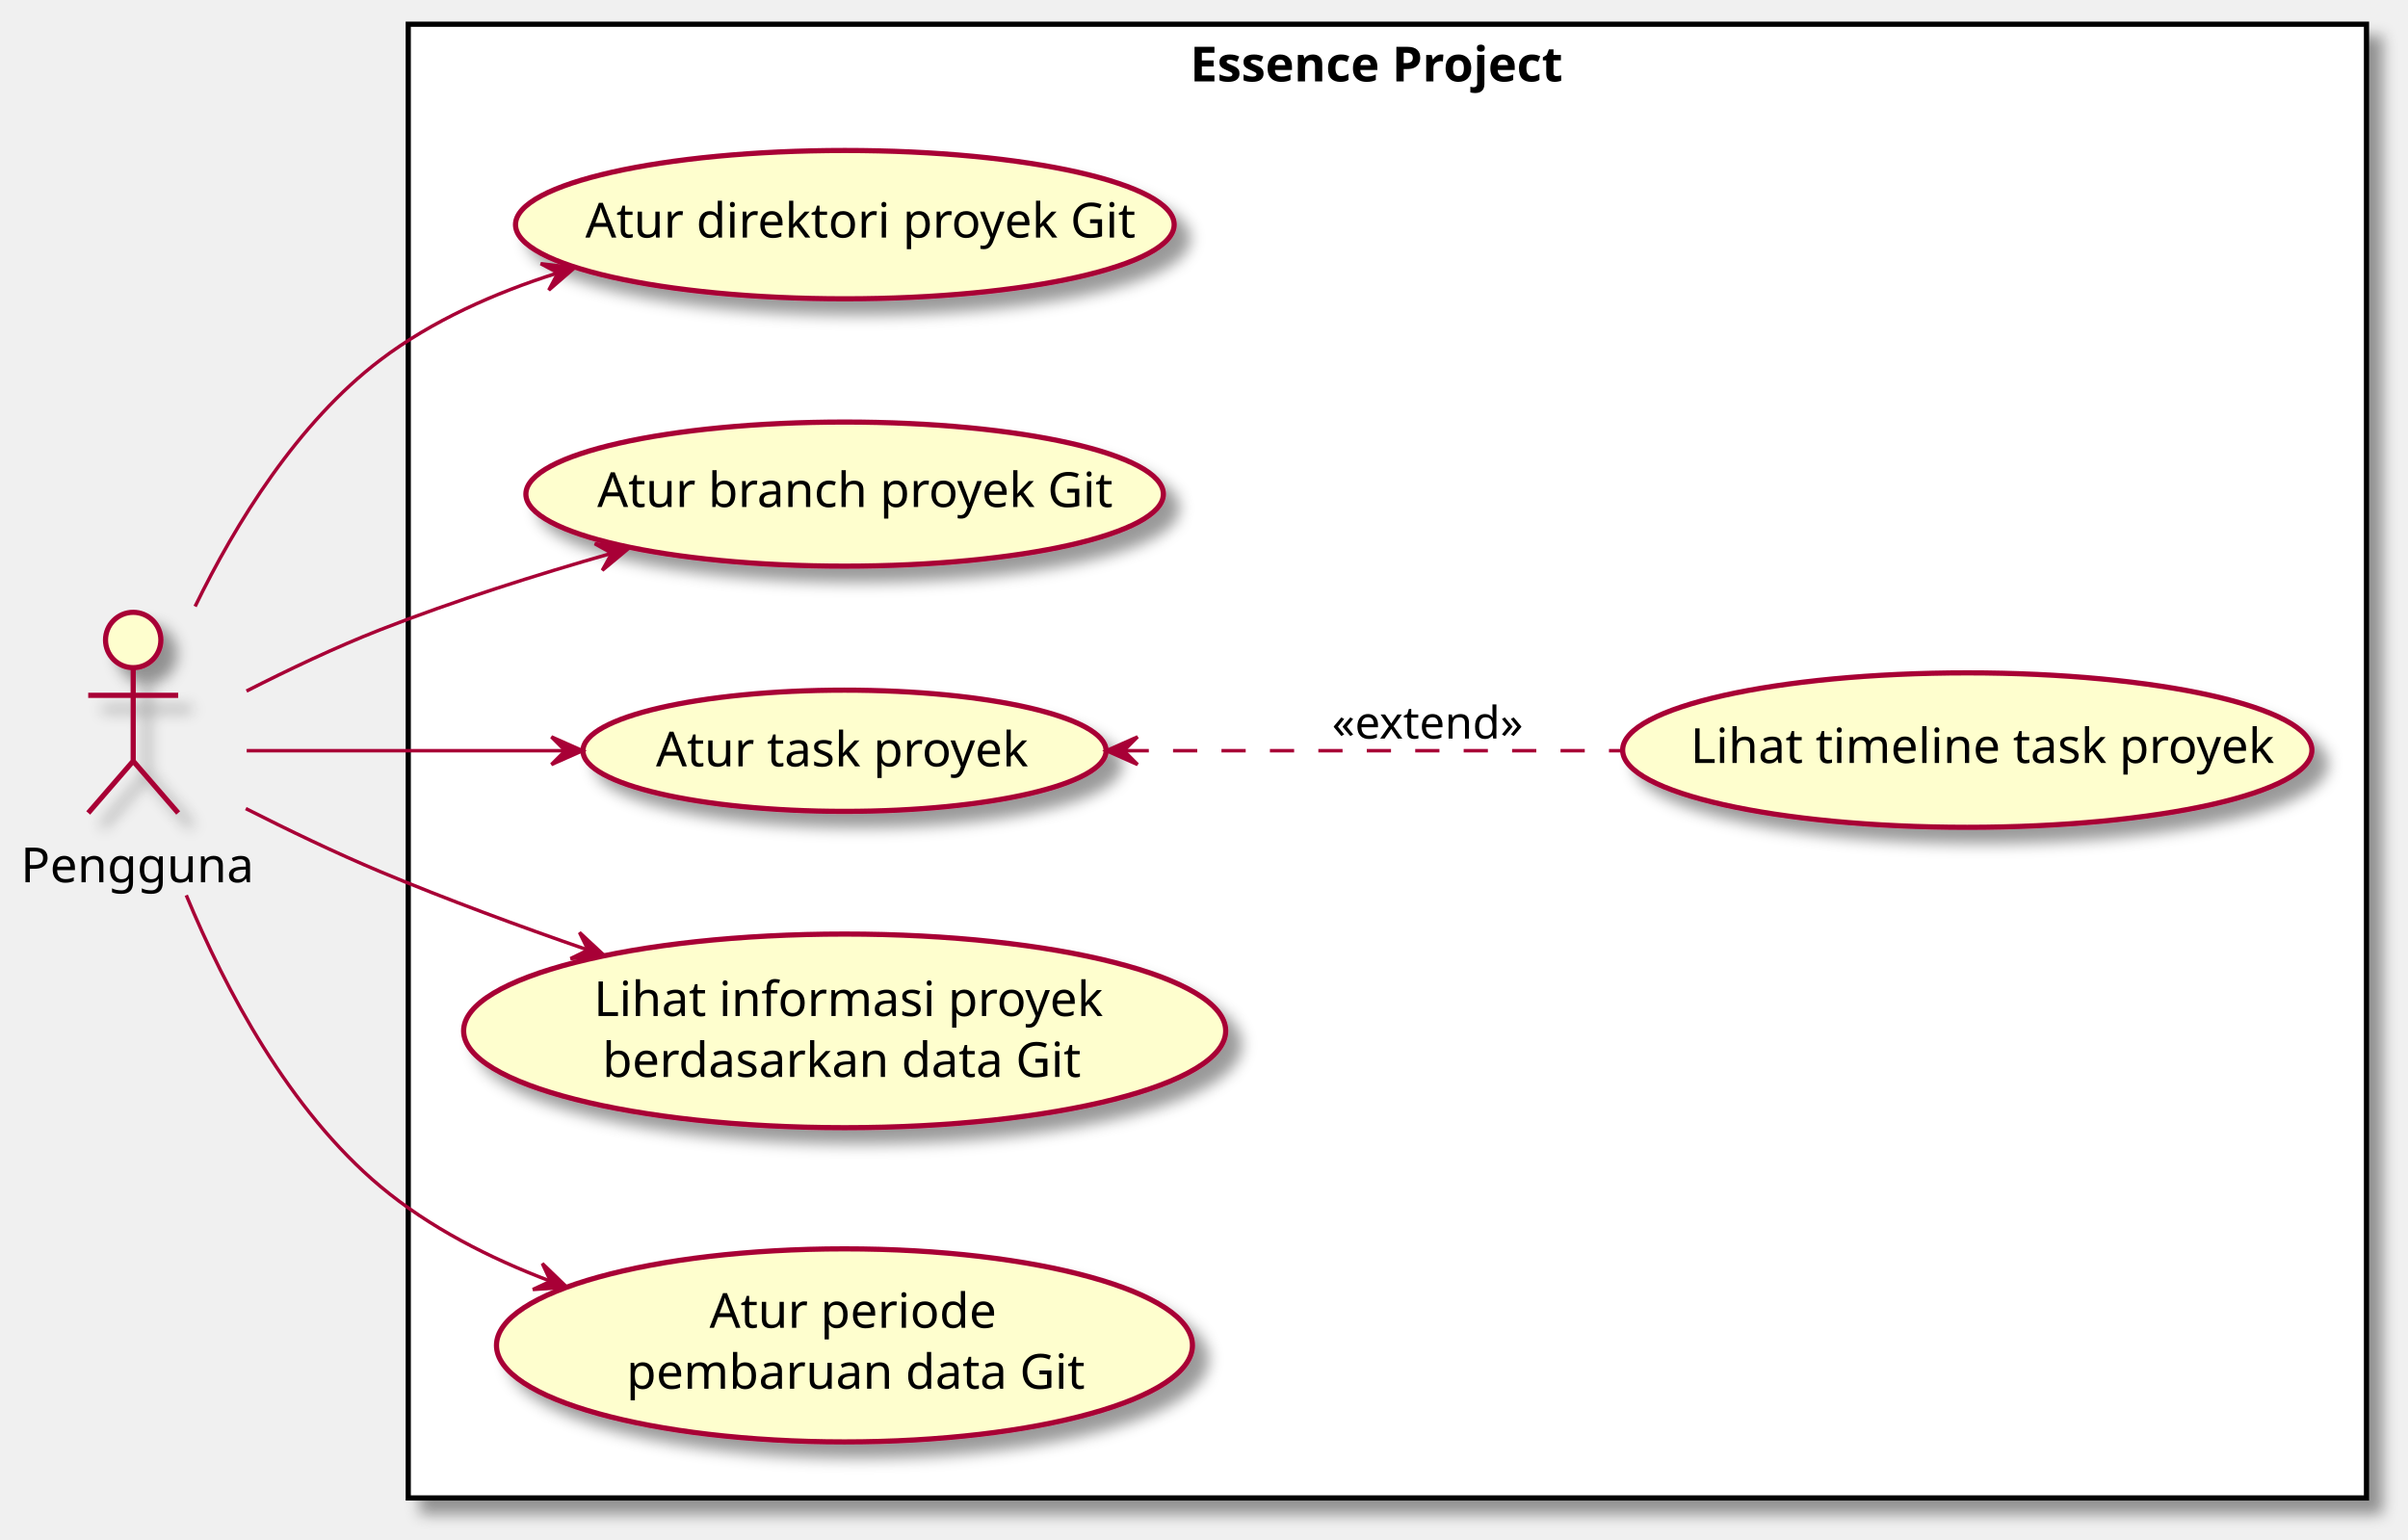
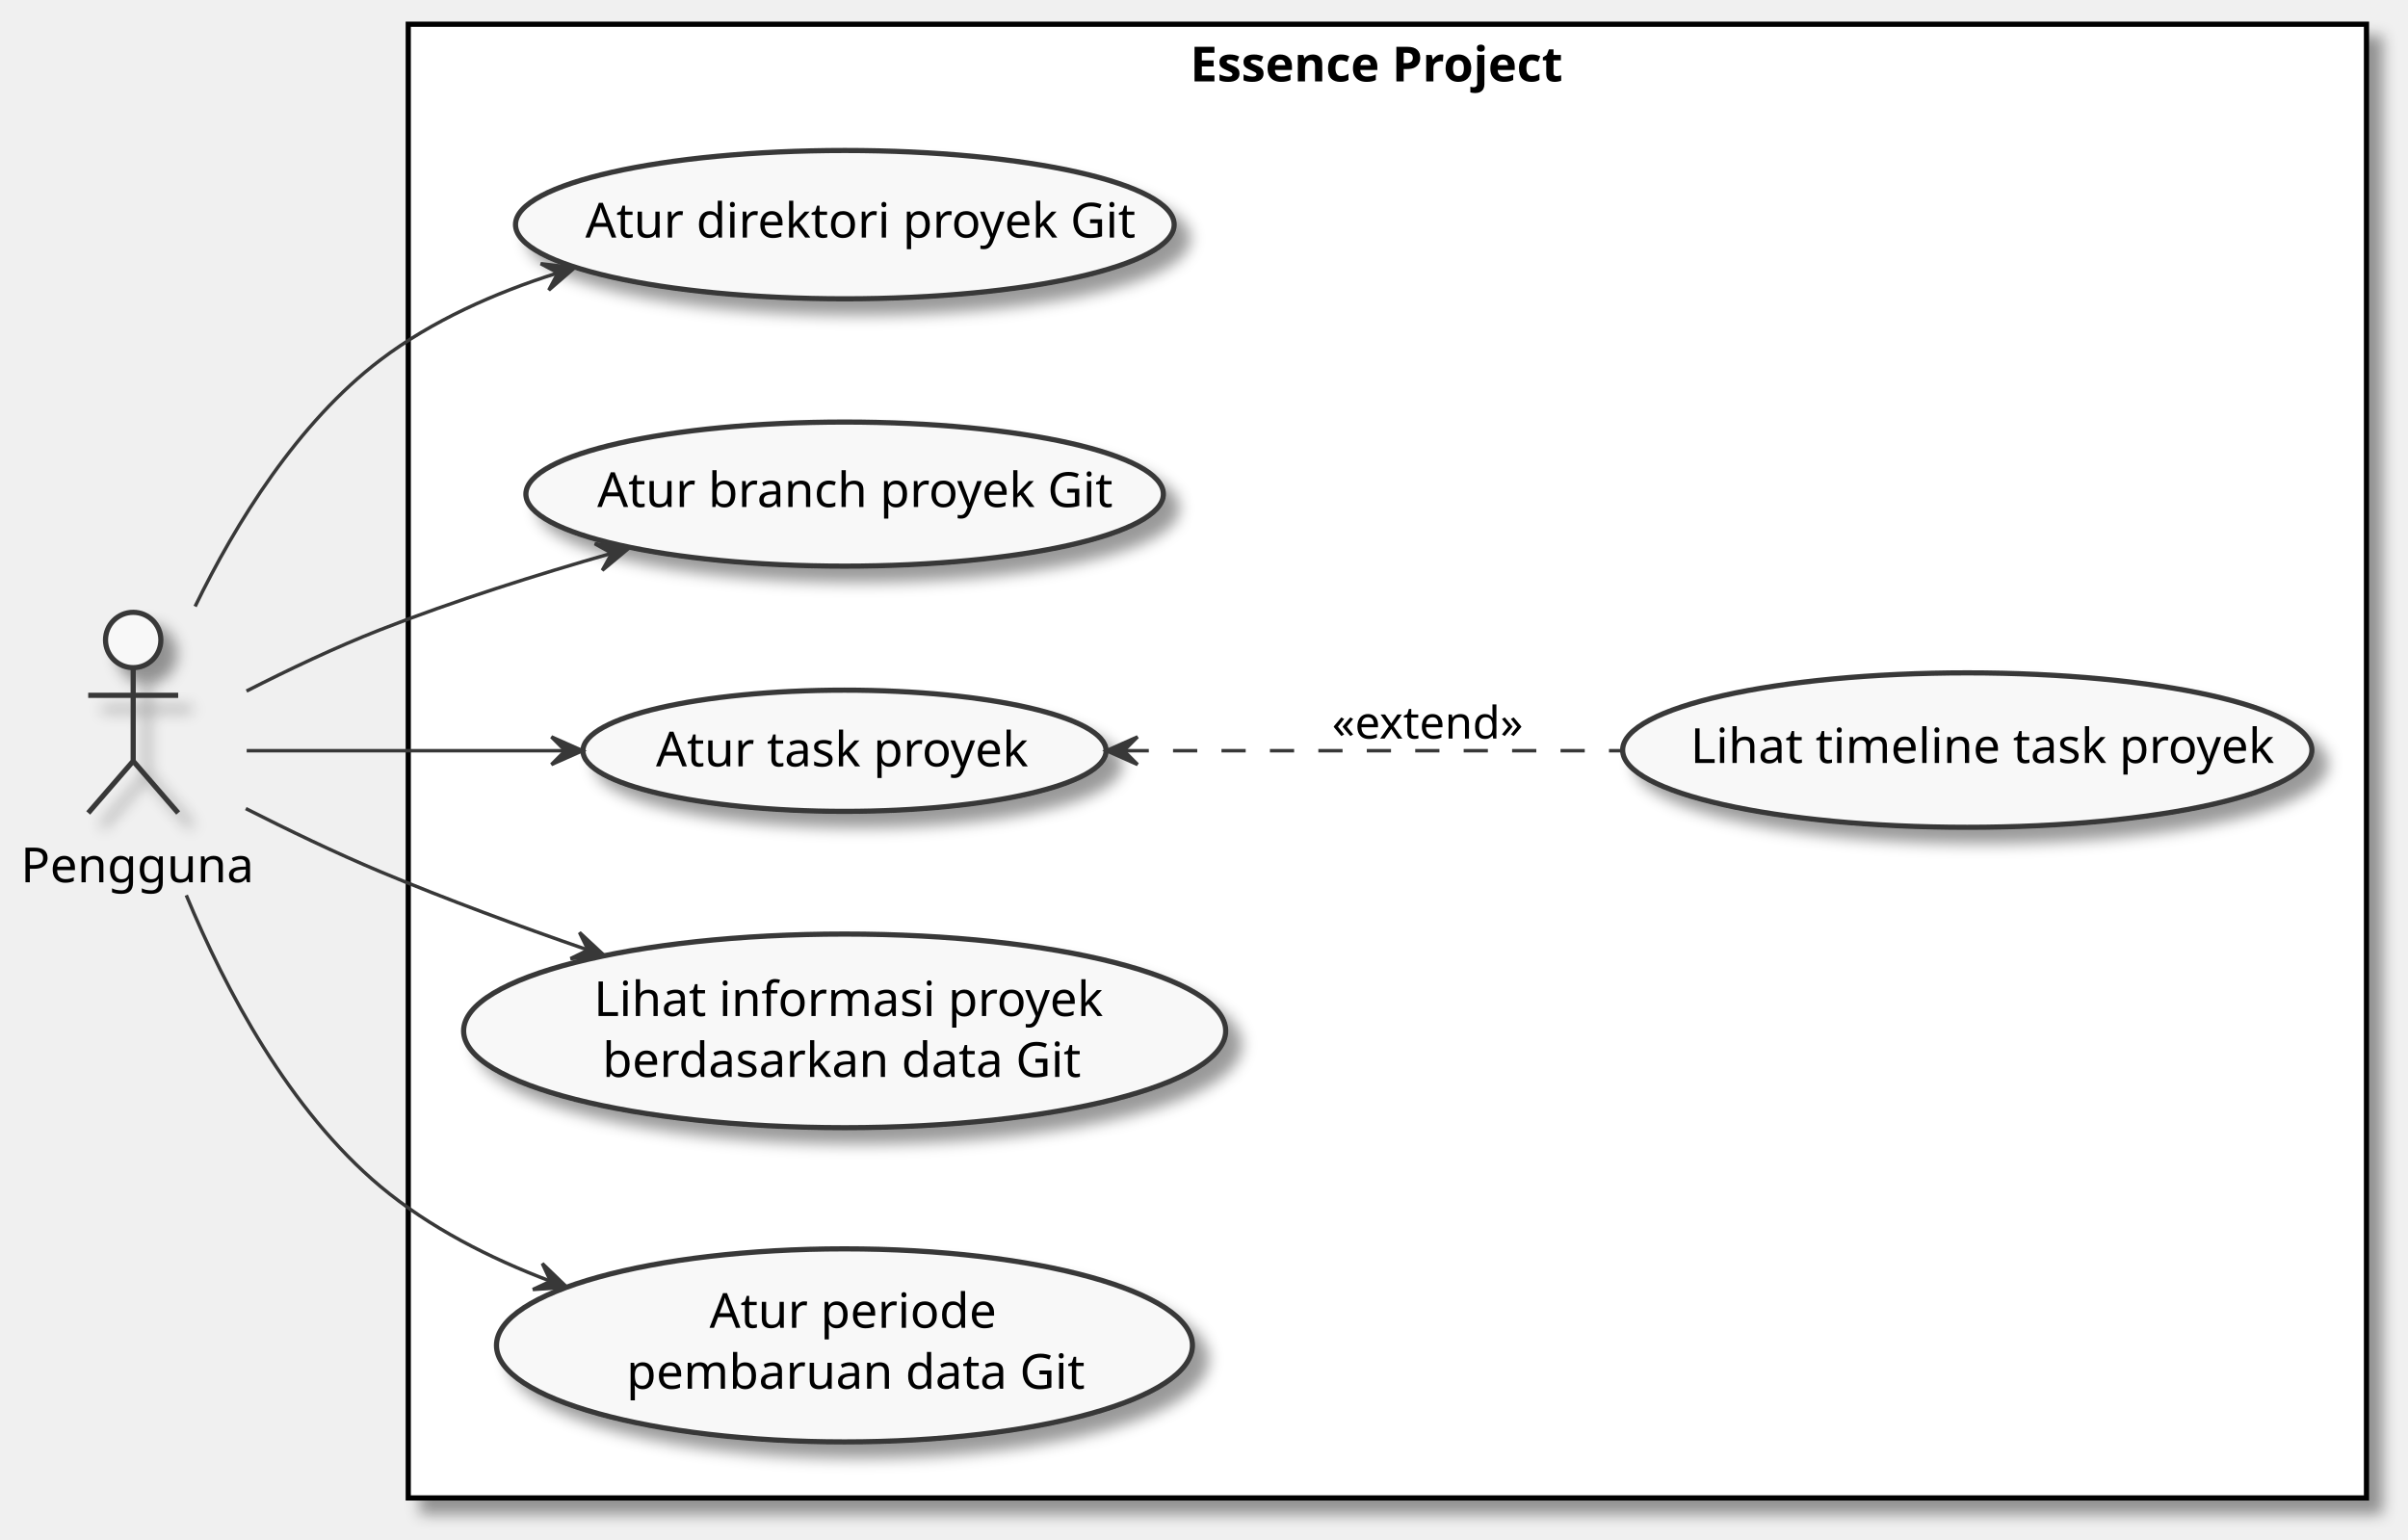
<svg xmlns="http://www.w3.org/2000/svg" contentScriptType="application/ecmascript" contentStyleType="text/css" height="445px" preserveAspectRatio="none" style="width:696px;height:445px;" version="1.1" viewBox="0 0 696 445" width="696px" zoomAndPan="magnify">
  <defs>
-     <filter height="300%" id="f107ywj81gigwz" width="300%" x="-1" y="-1">
+     <filter height="300%" id="finqj3ftu99e3" width="300%" x="-1" y="-1">
      <feGaussianBlur result="blurOut" stdDeviation="2.0" />
      <feColorMatrix in="blurOut" result="blurOut2" type="matrix" values="0 0 0 0 0 0 0 0 0 0 0 0 0 0 0 0 0 0 .4 0" />
      <feOffset dx="4.0" dy="4.0" in="blurOut2" result="blurOut3" />
      <feBlend in="SourceGraphic" in2="blurOut3" mode="normal" />
    </filter>
  </defs>
  <g>
-     <rect fill="#FFFFFF" filter="url(#f107ywj81gigwz)" height="426" style="stroke:#000000;stroke-width:1.5;" width="566" x="118" y="7" />
+     <rect fill="#FFFFFF" filter="url(#finqj3ftu99e3)" height="426" style="stroke:#000000;stroke-width:1.5;" width="566" x="118" y="7" />
    <text fill="#000000" font-family="sans-serif" font-size="14" font-weight="bold" lengthAdjust="spacing" textLength="114" x="344" y="23.533">Essence Project</text>
-     <ellipse cx="244.19" cy="64.938" fill="#FEFECE" filter="url(#f107ywj81gigwz)" rx="95.19" ry="21.438" style="stroke:#A80036;stroke-width:1.5;" />
+     <ellipse cx="244.19" cy="64.938" fill="#F8F8F8" filter="url(#finqj3ftu99e3)" rx="95.19" ry="21.438" style="stroke:#383838;stroke-width:1.5;" />
    <text fill="#000000" font-family="sans-serif" font-size="14" lengthAdjust="spacing" textLength="150" x="169.19" y="68.667">Atur direktori proyek Git</text>
-     <ellipse cx="244.131" cy="142.826" fill="#FEFECE" filter="url(#f107ywj81gigwz)" rx="92.131" ry="20.826" style="stroke:#A80036;stroke-width:1.5;" />
+     <ellipse cx="244.131" cy="142.826" fill="#F8F8F8" filter="url(#finqj3ftu99e3)" rx="92.131" ry="20.826" style="stroke:#383838;stroke-width:1.5;" />
    <text fill="#000000" font-family="sans-serif" font-size="14" lengthAdjust="spacing" textLength="143" x="172.631" y="146.555">Atur branch proyek Git</text>
-     <ellipse cx="244.1" cy="217.02" fill="#FEFECE" filter="url(#f107ywj81gigwz)" rx="75.6" ry="17.52" style="stroke:#A80036;stroke-width:1.5;" />
+     <ellipse cx="244.1" cy="217.02" fill="#F8F8F8" filter="url(#finqj3ftu99e3)" rx="75.6" ry="17.52" style="stroke:#383838;stroke-width:1.5;" />
    <text fill="#000000" font-family="sans-serif" font-size="14" lengthAdjust="spacing" textLength="103" x="189.6" y="221.537">Atur task proyek</text>
-     <ellipse cx="568.613" cy="216.823" fill="#FEFECE" filter="url(#f107ywj81gigwz)" rx="99.613" ry="22.323" style="stroke:#A80036;stroke-width:1.5;" />
+     <ellipse cx="568.613" cy="216.823" fill="#F8F8F8" filter="url(#finqj3ftu99e3)" rx="99.613" ry="22.323" style="stroke:#383838;stroke-width:1.5;" />
    <text fill="#000000" font-family="sans-serif" font-size="14" lengthAdjust="spacing" textLength="160" x="488.613" y="220.551">Lihat timeline task proyek</text>
-     <ellipse cx="244.136" cy="297.988" fill="#FEFECE" filter="url(#f107ywj81gigwz)" rx="110.136" ry="27.988" style="stroke:#A80036;stroke-width:1.5;" />
+     <ellipse cx="244.136" cy="297.988" fill="#F8F8F8" filter="url(#finqj3ftu99e3)" rx="110.136" ry="27.988" style="stroke:#383838;stroke-width:1.5;" />
    <text fill="#000000" font-family="sans-serif" font-size="14" lengthAdjust="spacing" textLength="139" x="171.636" y="293.7">Lihat informasi proyek</text>
    <text fill="#000000" font-family="sans-serif" font-size="14" lengthAdjust="spacing" textLength="134" x="174.136" y="311.309">berdasarkan data Git</text>
-     <ellipse cx="244.081" cy="388.903" fill="#FEFECE" filter="url(#f107ywj81gigwz)" rx="100.581" ry="27.903" style="stroke:#A80036;stroke-width:1.5;" />
+     <ellipse cx="244.081" cy="388.903" fill="#F8F8F8" filter="url(#finqj3ftu99e3)" rx="100.581" ry="27.903" style="stroke:#383838;stroke-width:1.5;" />
    <text fill="#000000" font-family="sans-serif" font-size="14" lengthAdjust="spacing" textLength="78" x="205.081" y="383.827">Atur periode</text>
    <text fill="#000000" font-family="sans-serif" font-size="14" lengthAdjust="spacing" textLength="126" x="181.081" y="401.437">pembaruan data Git</text>
-     <ellipse cx="38.5" cy="185" fill="#FEFECE" filter="url(#f107ywj81gigwz)" rx="8" ry="8" style="stroke:#A80036;stroke-width:1.5;" />
-     <path d="M38.5,193 L38.5,220 M25.5,201 L51.5,201 M38.5,220 L25.5,235 M38.5,220 L51.5,235 " fill="none" filter="url(#f107ywj81gigwz)" style="stroke:#A80036;stroke-width:1.5;" />
+     <ellipse cx="38.5" cy="185" fill="#F8F8F8" filter="url(#finqj3ftu99e3)" rx="8" ry="8" style="stroke:#383838;stroke-width:1.5;" />
+     <path d="M38.5,193 L38.5,220 M25.5,201 L51.5,201 M38.5,220 L25.5,235 M38.5,220 L51.5,235 " fill="none" filter="url(#finqj3ftu99e3)" style="stroke:#383838;stroke-width:1.5;" />
    <text fill="#000000" font-family="sans-serif" font-size="14" lengthAdjust="spacing" textLength="65" x="6" y="255.033">Pengguna</text>
-     <path d="M56.39,175.31 C68.11,151.25 85.96,122.24 110,104 C124.89,92.7 143,84.67 160.99,78.96 " fill="none" id="u-to-uc1" style="stroke:#A80036;stroke-width:1.0;" />
-     <polygon fill="#A80036" points="166.06,77.41,156.284,76.213,161.278,78.87,158.621,83.864,166.06,77.41" style="stroke:#A80036;stroke-width:1.0;" />
-     <path d="M71.25,199.76 C83.19,193.67 97.02,187.08 110,182 C131.35,173.64 155.24,166.1 176.81,159.93 " fill="none" id="u-to-uc2" style="stroke:#A80036;stroke-width:1.0;" />
-     <polygon fill="#A80036" points="181.66,158.56,171.911,157.16,176.849,159.92,174.088,164.858,181.66,158.56" style="stroke:#A80036;stroke-width:1.0;" />
-     <path d="M71.3,217 C95.91,217 131.12,217 163.25,217 " fill="none" id="u-to-uc3" style="stroke:#A80036;stroke-width:1.0;" />
-     <polygon fill="#A80036" points="168.38,217,159.38,213,163.38,217,159.38,221,168.38,217" style="stroke:#A80036;stroke-width:1.0;" />
-     <path d="M71.04,233.73 C83.07,239.83 97.02,246.56 110,252 C129.11,260.01 150.16,267.76 169.76,274.55 " fill="none" id="u-to-uc5" style="stroke:#A80036;stroke-width:1.0;" />
-     <polygon fill="#A80036" points="174.71,276.25,167.503,269.537,169.982,274.622,164.898,277.101,174.71,276.25" style="stroke:#A80036;stroke-width:1.0;" />
-     <path d="M325.05,217 C368.6,217 422.83,217 468.96,217 " fill="none" id="uc3-backto-uc4" style="stroke:#A80036;stroke-width:1.0;stroke-dasharray:7.0,7.0;" />
-     <polygon fill="#A80036" points="319.8,217,328.8,221,324.8,217,328.8,213,319.8,217" style="stroke:#A80036;stroke-width:1.0;" />
+     <path d="M56.39,175.31 C68.11,151.25 85.96,122.24 110,104 C124.89,92.7 143,84.67 160.99,78.96 " fill="none" id="u-to-uc1" style="stroke:#383838;stroke-width:1.0;" />
+     <polygon fill="#383838" points="166.06,77.41,156.284,76.213,161.278,78.87,158.621,83.864,166.06,77.41" style="stroke:#383838;stroke-width:1.0;" />
+     <path d="M71.25,199.76 C83.19,193.67 97.02,187.08 110,182 C131.35,173.64 155.24,166.1 176.81,159.93 " fill="none" id="u-to-uc2" style="stroke:#383838;stroke-width:1.0;" />
+     <polygon fill="#383838" points="181.66,158.56,171.911,157.16,176.849,159.92,174.088,164.858,181.66,158.56" style="stroke:#383838;stroke-width:1.0;" />
+     <path d="M71.3,217 C95.91,217 131.12,217 163.25,217 " fill="none" id="u-to-uc3" style="stroke:#383838;stroke-width:1.0;" />
+     <polygon fill="#383838" points="168.38,217,159.38,213,163.38,217,159.38,221,168.38,217" style="stroke:#383838;stroke-width:1.0;" />
+     <path d="M71.04,233.73 C83.07,239.83 97.02,246.56 110,252 C129.11,260.01 150.16,267.76 169.76,274.55 " fill="none" id="u-to-uc5" style="stroke:#383838;stroke-width:1.0;" />
+     <polygon fill="#383838" points="174.71,276.25,167.503,269.537,169.982,274.622,164.898,277.101,174.71,276.25" style="stroke:#383838;stroke-width:1.0;" />
+     <path d="M325.05,217 C368.6,217 422.83,217 468.96,217 " fill="none" id="uc3-backto-uc4" style="stroke:#383838;stroke-width:1.0;stroke-dasharray:7.0,7.0;" />
+     <polygon fill="#383838" points="319.8,217,328.8,221,324.8,217,328.8,213,319.8,217" style="stroke:#383838;stroke-width:1.0;" />
    <text fill="#000000" font-family="sans-serif" font-size="13" lengthAdjust="spacing" textLength="53" x="385" y="213.495">«extend»</text>
-     <path d="M53.84,258.78 C65.19,286.17 83.57,320.88 110,343 C124.13,354.82 141.48,363.67 158.92,370.28 " fill="none" id="u-to-uc6" style="stroke:#A80036;stroke-width:1.0;" />
-     <polygon fill="#A80036" points="163.84,372.08,156.756,365.238,159.143,370.367,154.014,372.754,163.84,372.08" style="stroke:#A80036;stroke-width:1.0;" />
+     <path d="M53.84,258.78 C65.19,286.17 83.57,320.88 110,343 C124.13,354.82 141.48,363.67 158.92,370.28 " fill="none" id="u-to-uc6" style="stroke:#383838;stroke-width:1.0;" />
+     <polygon fill="#383838" points="163.84,372.08,156.756,365.238,159.143,370.367,154.014,372.754,163.84,372.08" style="stroke:#383838;stroke-width:1.0;" />
  </g>
</svg>
